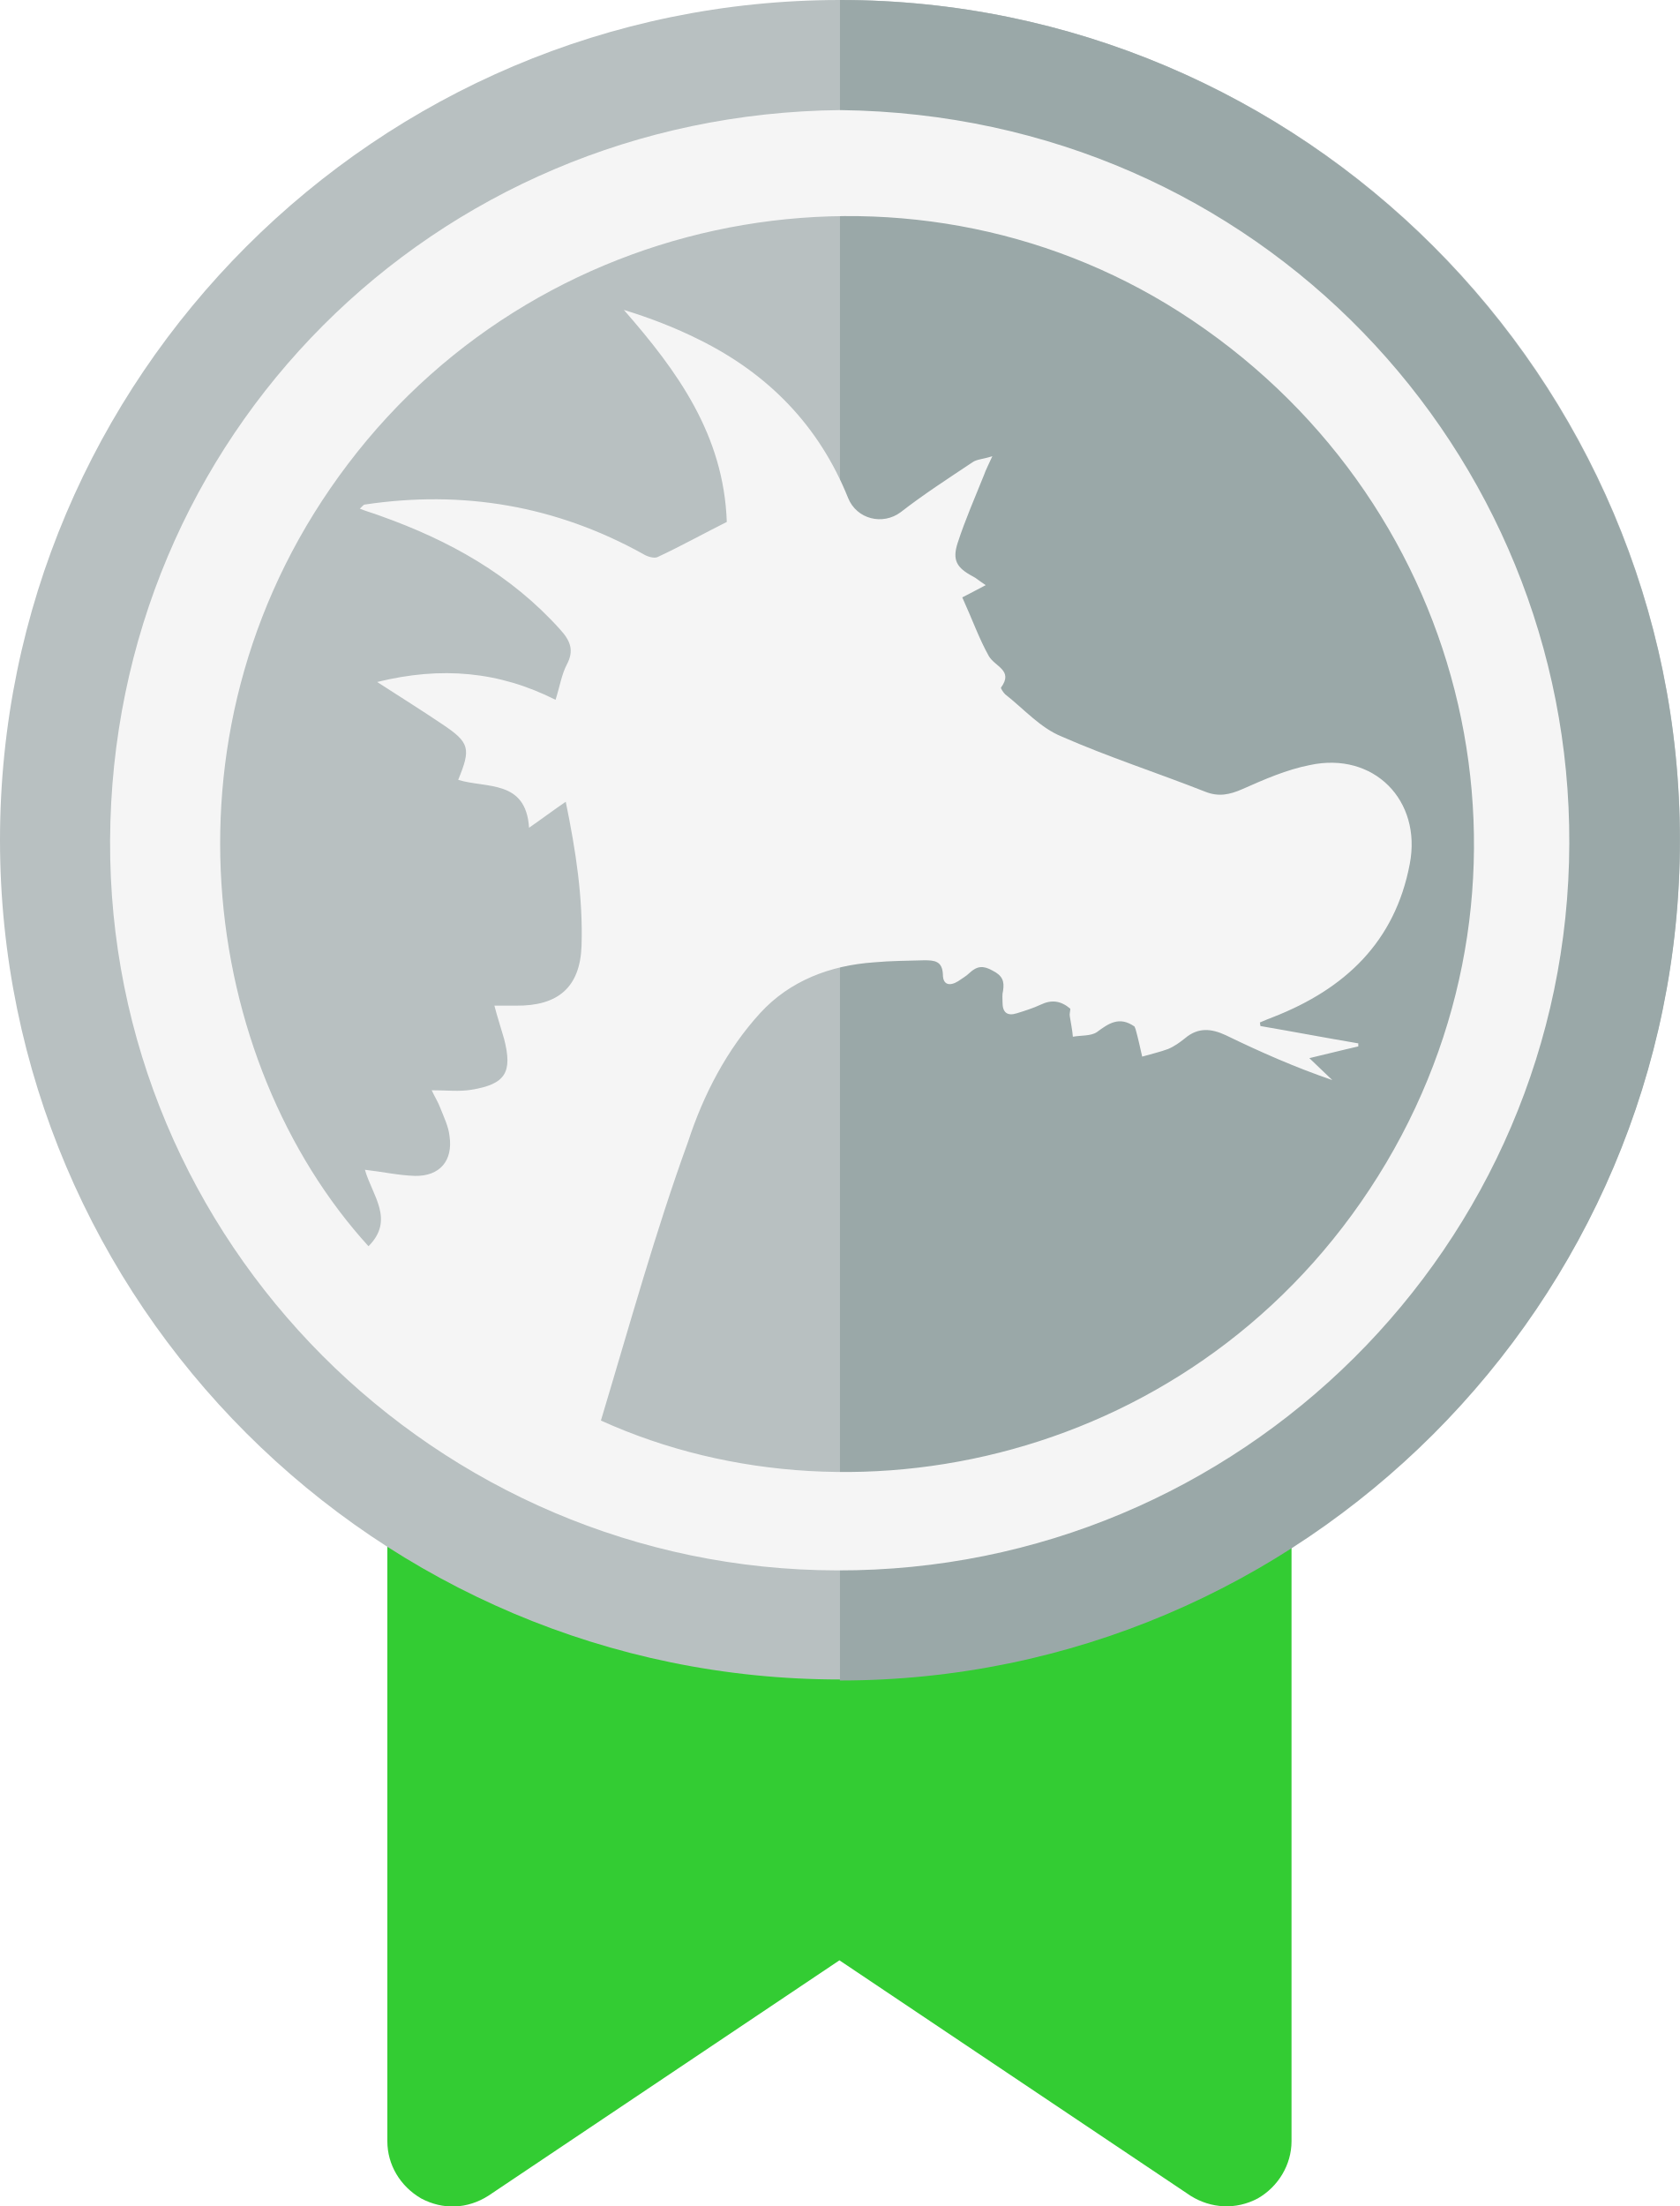
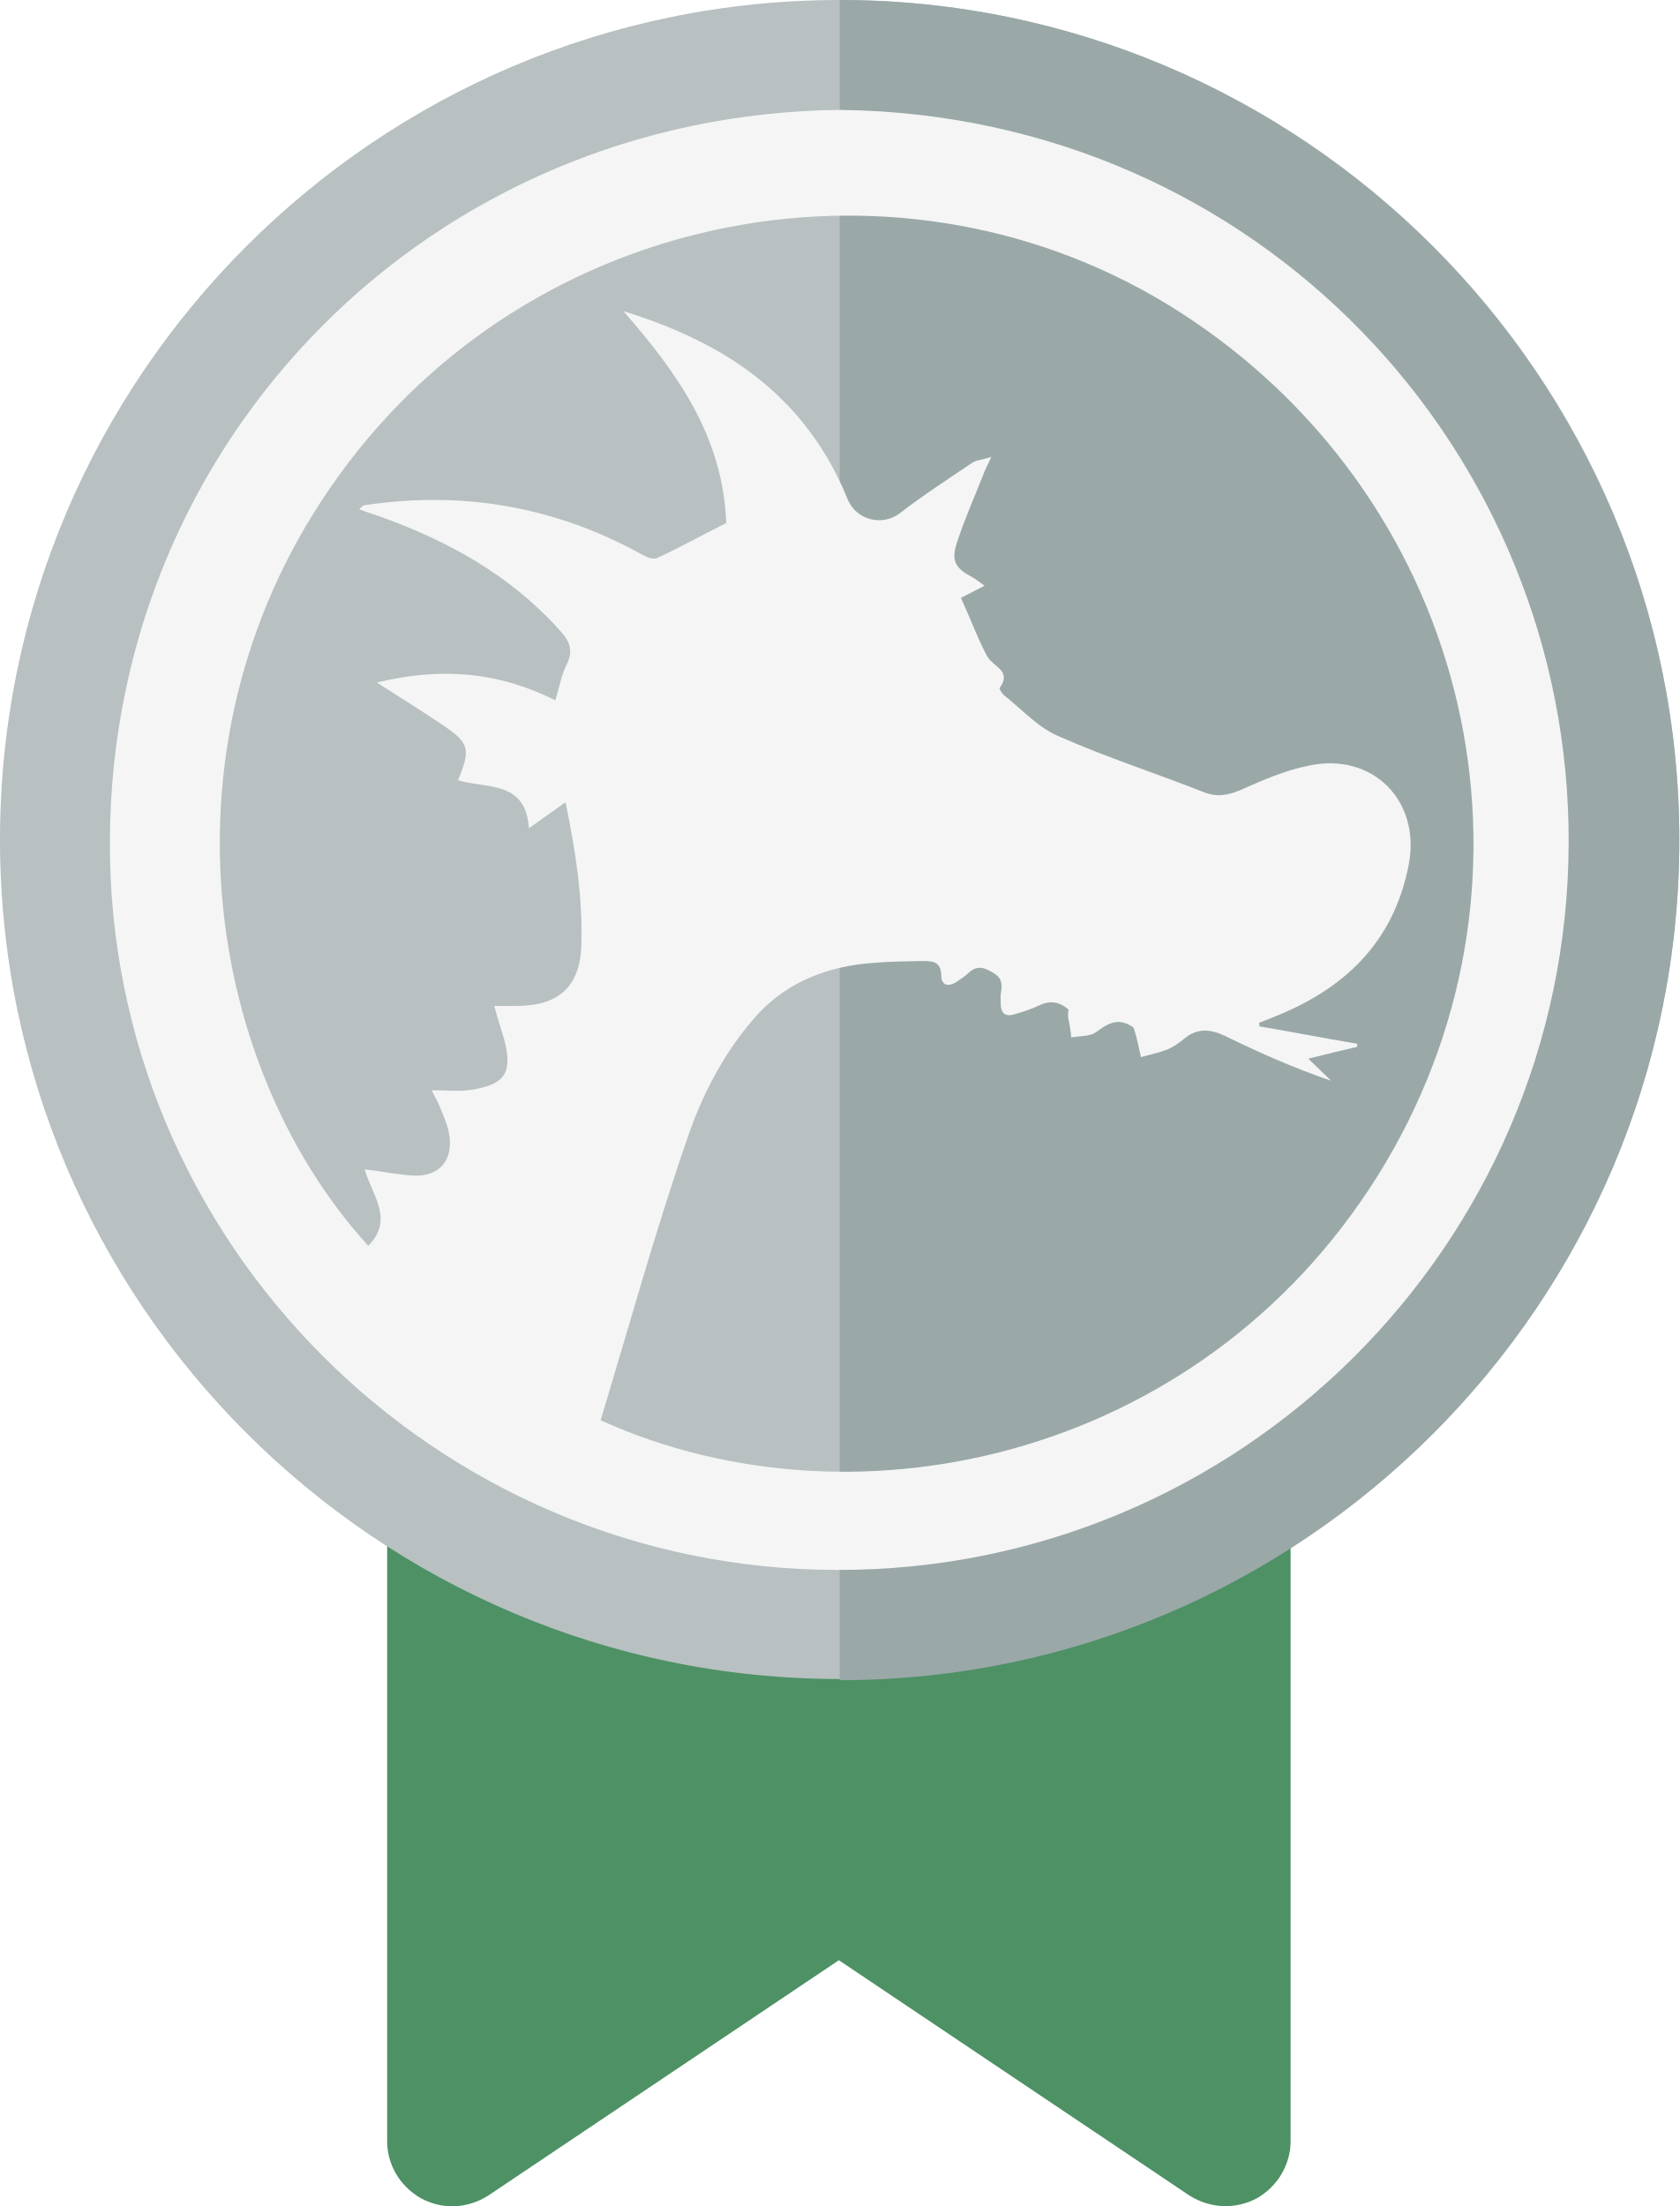
- <svg xmlns="http://www.w3.org/2000/svg" version="1.1" id="Capa_1" x="0px" y="0px" viewBox="315.2 63.6 329.6 432.8" enable-background="new 315.2 63.6 329.6 432.8" xml:space="preserve">
-   <path fill="#33CC33" d="M556.1,347.6H403.9c-7.1,0-12.7,5.6-12.7,12.7v123.4c0,4.6,2.5,8.8,6.6,11.2c4.3,2.3,9.1,2.1,13.2-0.5  l68.9-46.2l68.9,46.2c4,2.5,8.9,2.8,13.2,0.5c4-2.3,6.6-6.6,6.6-11.2V360.3C568.7,353.2,563.2,347.6,556.1,347.6z" />
-   <path fill="#B8C0C1" d="M480,63.6c-90.8,0-164.8,74-164.8,164.8s74,164.7,164.8,164.7s164.8-74,164.8-164.8S570.8,63.6,480,63.6z" />
-   <path fill="#9AA8A8" d="M644.8,228.5c0,90.8-74,164.8-164.8,164.8V63.6C570.8,63.6,644.8,137.7,644.8,228.5z" />
-   <path id="graoully" fill="#F5F5F5" d="M480.1,85.2c82.4,1,143.3,67.3,143,143.9c-0.2,78.8-64.6,142.8-143.6,142.6  c-78.8-0.1-143.1-64.5-142.7-143.3C337.2,149.4,400,86,480.1,85.2z M433.1,342.3c51,23.1,120.1,6.7,154.1-50.6  c33.4-56.4,16.8-128.3-38-165.2C496,90.6,422.6,103,383.5,154.6c-38.8,51.1-28.8,117.5,4,153.5c5.2-5.2,0.7-10-0.7-15  c3.5,0.4,6.6,1.1,9.8,1.2c4.9,0.1,7.5-3,6.8-7.8c-0.2-1.9-1.1-3.7-1.8-5.5c-0.4-1.1-1.1-2.2-1.7-3.5c3,0,5.4,0.3,7.8-0.1  c6.7-1.1,8.1-3.4,6.4-10c-0.6-2.1-1.3-4.2-1.9-6.5c1.6,0,2.9,0,4.2,0c8.3,0.1,12.6-3.6,12.9-11.7c0.3-9.4-1.1-18.6-3.1-28.3  c-2.5,1.7-4.6,3.3-7.2,5.1c-0.6-9.5-8.4-7.7-13.9-9.4c2.5-6.1,2.3-7.3-3.1-10.9c-4-2.7-8-5.2-12.8-8.3c12.6-3.1,23.9-2.1,35,3.5  c0.8-2.5,1.2-5,2.2-6.9c1.5-2.8,0.7-4.7-1.3-6.9c-9.7-10.8-21.8-17.5-35.3-22.3c-1.3-0.5-2.5-0.8-4-1.4c0.6-0.6,0.8-0.8,0.9-0.8  c19.3-2.9,37.6,0.2,54.7,9.7c0.8,0.5,2.1,0.9,2.8,0.6c4.7-2.2,9.2-4.7,13.6-6.9c-0.6-17.1-9.7-29.6-20.2-41.6  c5.2,1.6,10.1,3.5,14.7,5.8c13.6,6.7,23.6,16.9,29.3,31.1c1.7,4.2,6.8,5.4,10.3,2.8c4.5-3.5,9.3-6.6,14.1-9.8  c0.8-0.6,2.1-0.6,3.9-1.2c-0.8,1.8-1.3,2.7-1.6,3.6c-1.8,4.5-3.7,8.8-5.2,13.4c-1.1,3.4-0.2,4.9,3,6.6c0.6,0.3,1,0.7,2.5,1.7  c-1.9,1-3.4,1.8-4.6,2.4c2,4.4,3.3,8.1,5.2,11.5c1.2,2.1,4.9,2.8,2.4,6.2c-0.1,0.1,0.4,0.9,0.8,1.3c3.7,2.9,6.9,6.6,11.1,8.3  c9.1,4,18.7,7.1,28.1,10.8c2.7,1.1,4.9,0.6,7.4-0.5c4.3-1.9,8.6-3.8,13.2-4.7c12.5-2.7,22,6.9,19.6,19.4  c-2.9,15.3-12.7,24.5-26.7,30c-0.8,0.3-1.8,0.7-2.7,1.1c0,0.2,0.1,0.5,0.1,0.7c6.4,1.1,12.7,2.3,19.2,3.4c0,0.1,0,0.4,0,0.6  c-3.1,0.7-6.2,1.5-9.6,2.3c1.7,1.6,3.1,3,4.5,4.3c-7.3-2.5-14.1-5.5-20.9-8.8c-2.8-1.3-5.4-1.6-8,0.6c-1,0.8-2.1,1.6-3.3,2.1  c-1.6,0.6-3.4,1-5.1,1.5c-0.4-1.8-0.8-3.6-1.3-5.4c-0.1-0.2-0.2-0.5-0.2-0.5c-3-2.1-5.1-0.6-7.4,1.1c-1.2,0.8-3.1,0.6-4.7,0.9  c-0.1-1.3-0.4-2.7-0.6-4c-0.1-0.5,0.1-1,0.1-1.5c-1.9-1.6-3.7-1.8-5.8-0.8c-1.5,0.7-3.1,1.2-4.7,1.7c-1.9,0.6-2.8-0.2-2.8-2.1  c0-0.8-0.1-1.6,0.1-2.3c0.3-1.9-0.1-3-2.1-4c-1.8-1-3-0.9-4.5,0.5c-0.6,0.6-1.5,1.1-2.2,1.6c-1.6,1-3,0.8-3-1.3  c-0.1-2.7-1.7-2.8-3.7-2.8c-3.3,0.1-6.5,0.1-9.8,0.4c-8.6,0.6-16.5,3.6-22.3,9.9c-6.6,7.2-11.2,16.1-14.2,25.3  C443.8,305.2,438.7,323.7,433.1,342.3z" />
+ <svg xmlns="http://www.w3.org/2000/svg" version="1.1" id="Capa_1" x="0px" y="0px" viewBox="582 63.6 426.5 560.1" enable-background="new 582 63.6 426.5 560.1" xml:space="preserve">
+   <path fill="#4D9165" d="M893.7,431.1H696.7c-9.2,0-16.4,7.2-16.4,16.4v159.7c0,6,3.2,11.4,8.5,14.5c5.6,3,11.8,2.7,17.1-0.6  l89.1-59.8l89.1,59.8c5.2,3.2,11.5,3.6,17.1,0.6c5.2-3,8.5-8.5,8.5-14.5V447.5C910,438.3,902.9,431.1,893.7,431.1z" />
+   <path fill="#B8C0C1" d="M795.2,63.6C677.7,63.6,582,159.3,582,276.8s95.7,213.1,213.2,213.1s213.2-95.7,213.2-213.2  S912.7,63.6,795.2,63.6z" />
+   <path fill="#9AA8A8" d="M1008.4,277c0,117.5-95.7,213.2-213.2,213.2V63.6C912.7,63.6,1008.4,159.5,1008.4,277z" />
+   <path id="graoully" fill="#F5F5F5" d="M795.3,91.5c106.6,1.3,185.4,87.1,185,186.2c-0.3,102-83.6,184.8-185.8,184.5  c-102-0.1-185.2-83.5-184.6-185.4C610.4,174.6,691.7,92.6,795.3,91.5z M734.5,424.2c66,29.9,155.4,8.7,199.4-65.5  c43.2-73,21.7-166-49.2-213.8c-68.8-46.5-163.8-30.4-214.4,36.4c-50.2,66.1-37.3,152,5.2,198.6c6.7-6.7,0.9-12.9-0.9-19.4  c4.5,0.5,8.5,1.4,12.7,1.6c6.3,0.1,9.7-3.9,8.8-10.1c-0.3-2.5-1.4-4.8-2.3-7.1c-0.5-1.4-1.4-2.8-2.2-4.5c3.9,0,7,0.4,10.1-0.1  c8.7-1.4,10.5-4.4,8.3-12.9c-0.8-2.7-1.7-5.4-2.5-8.4c2.1,0,3.8,0,5.4,0c10.7,0.1,16.3-4.7,16.7-15.1c0.4-12.2-1.4-24.1-4-36.6  c-3.2,2.2-6,4.3-9.3,6.6c-0.8-12.3-10.9-10-18-12.2c3.2-7.9,3-9.4-4-14.1c-5.2-3.5-10.4-6.7-16.6-10.7c16.3-4,30.9-2.7,45.3,4.5  c1-3.2,1.6-6.5,2.8-8.9c1.9-3.6,0.9-6.1-1.7-8.9c-12.6-14-28.2-22.6-45.7-28.9c-1.7-0.6-3.2-1-5.2-1.8c0.8-0.8,1-1,1.2-1  c25-3.8,48.7,0.3,70.8,12.6c1,0.6,2.7,1.2,3.6,0.8c6.1-2.8,11.9-6.1,17.6-8.9c-0.8-22.1-12.6-38.3-26.1-53.8  c6.7,2.1,13.1,4.5,19,7.5c17.6,8.7,30.5,21.9,37.9,40.2c2.2,5.4,8.8,7,13.3,3.6c5.8-4.5,12-8.5,18.2-12.7c1-0.8,2.7-0.8,5-1.6  c-1,2.3-1.7,3.5-2.1,4.7c-2.3,5.8-4.8,11.4-6.7,17.3c-1.4,4.4-0.3,6.3,3.9,8.5c0.8,0.4,1.3,0.9,3.2,2.2c-2.5,1.3-4.4,2.3-6,3.1  c2.6,5.7,4.3,10.5,6.7,14.9c1.6,2.7,6.3,3.6,3.1,8c-0.1,0.1,0.5,1.2,1,1.7c4.8,3.8,8.9,8.5,14.4,10.7c11.8,5.2,24.2,9.2,36.4,14  c3.5,1.4,6.3,0.8,9.6-0.6c5.6-2.5,11.1-4.9,17.1-6.1c16.2-3.5,28.5,8.9,25.4,25.1c-3.8,19.8-16.4,31.7-34.5,38.8  c-1,0.4-2.3,0.9-3.5,1.4c0,0.3,0.1,0.6,0.1,0.9c8.3,1.4,16.4,3,24.8,4.4c0,0.1,0,0.5,0,0.8c-4,0.9-8,1.9-12.4,3  c2.2,2.1,4,3.9,5.8,5.6c-9.4-3.2-18.2-7.1-27-11.4c-3.6-1.7-7-2.1-10.4,0.8c-1.3,1-2.7,2.1-4.3,2.7c-2.1,0.8-4.4,1.3-6.6,1.9  c-0.5-2.3-1-4.7-1.7-7c-0.1-0.3-0.3-0.6-0.3-0.6c-3.9-2.7-6.6-0.8-9.6,1.4c-1.6,1-4,0.8-6.1,1.2c-0.1-1.7-0.5-3.5-0.8-5.2  c-0.1-0.6,0.1-1.3,0.1-1.9c-2.5-2.1-4.8-2.3-7.5-1c-1.9,0.9-4,1.6-6.1,2.2c-2.5,0.8-3.6-0.3-3.6-2.7c0-1-0.1-2.1,0.1-3  c0.4-2.5-0.1-3.9-2.7-5.2c-2.3-1.3-3.9-1.2-5.8,0.6c-0.8,0.8-1.9,1.4-2.8,2.1c-2.1,1.3-3.9,1-3.9-1.7c-0.1-3.5-2.2-3.6-4.8-3.6  c-4.3,0.1-8.4,0.1-12.7,0.5c-11.1,0.8-21.3,4.7-28.9,12.8c-8.5,9.3-14.5,20.8-18.4,32.7C748.4,376.2,741.8,400.1,734.5,424.2z" />
</svg>
